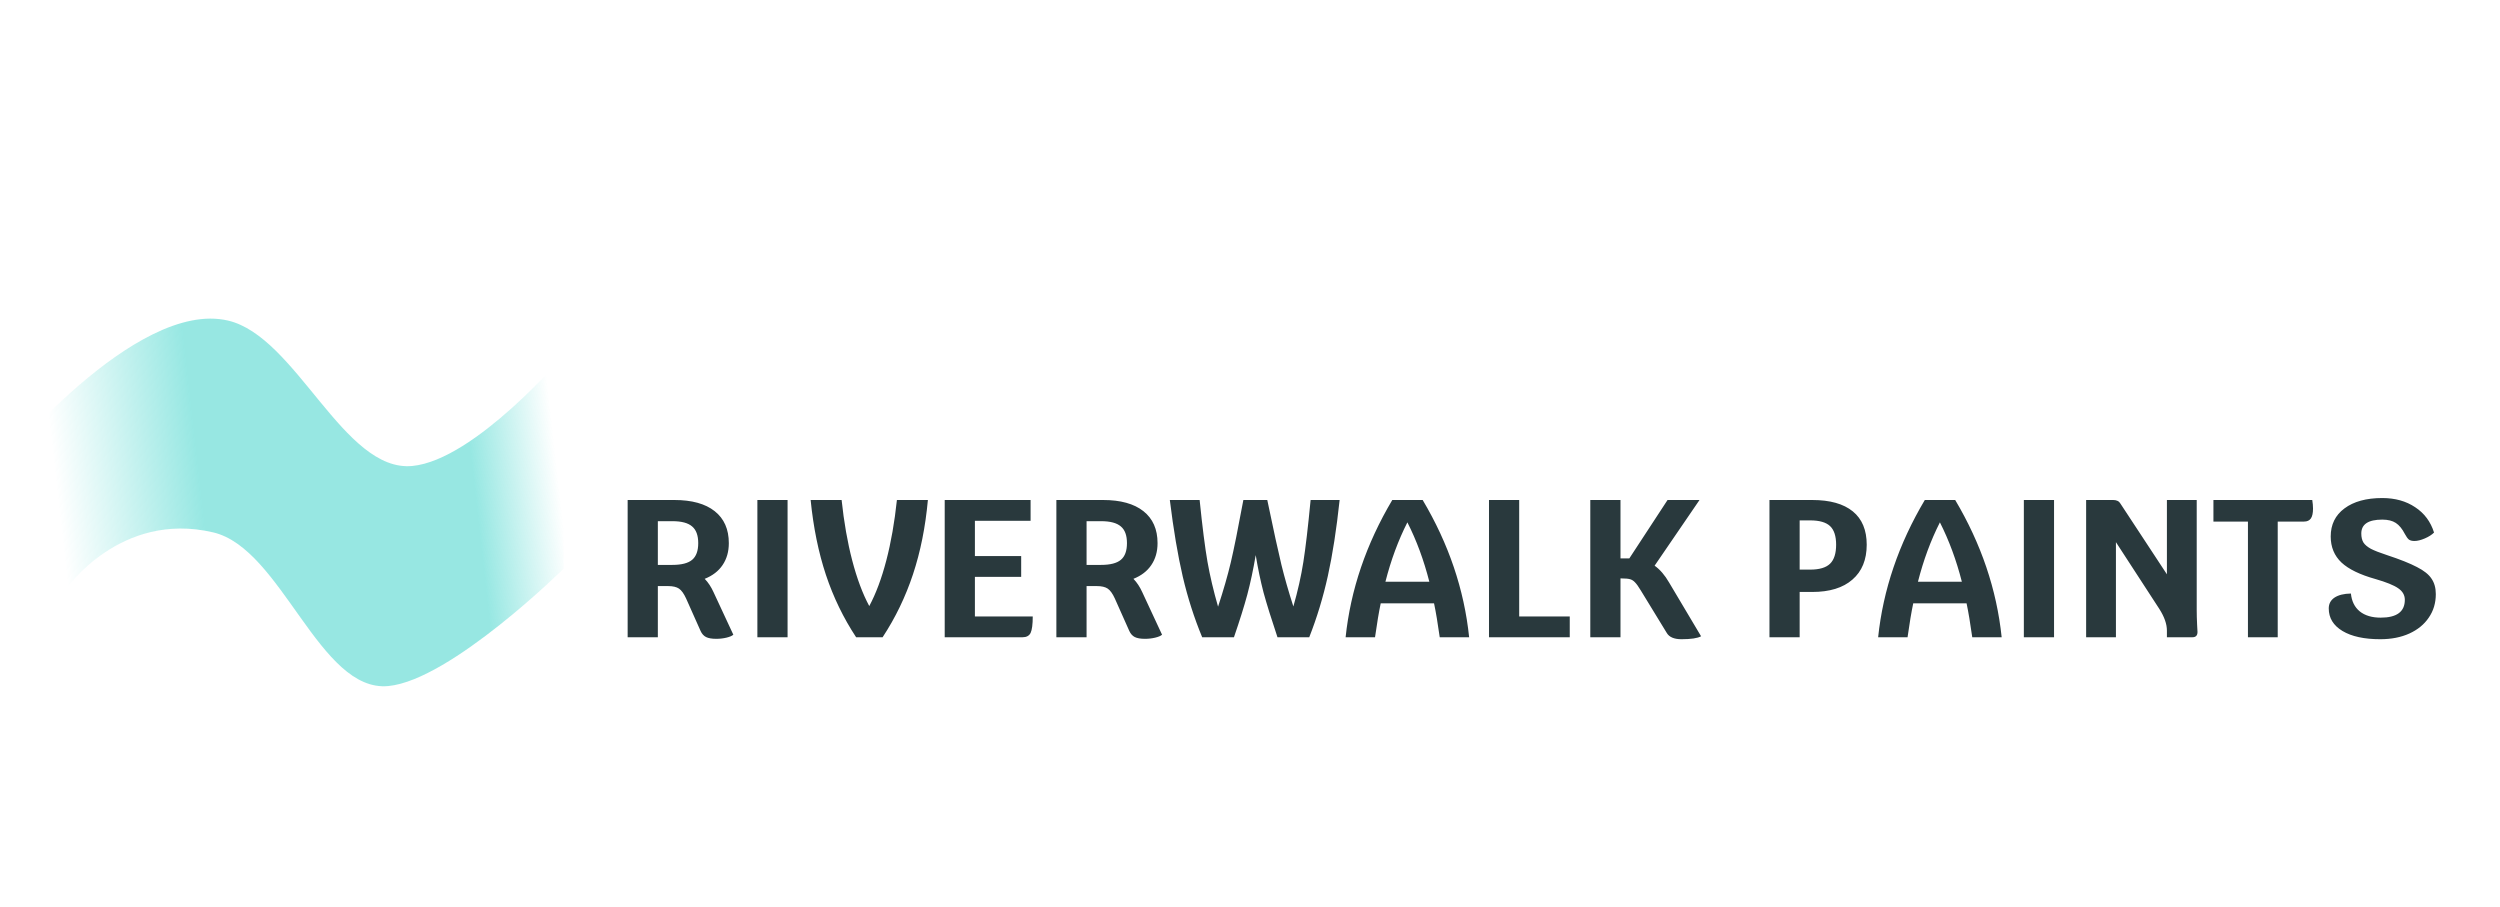
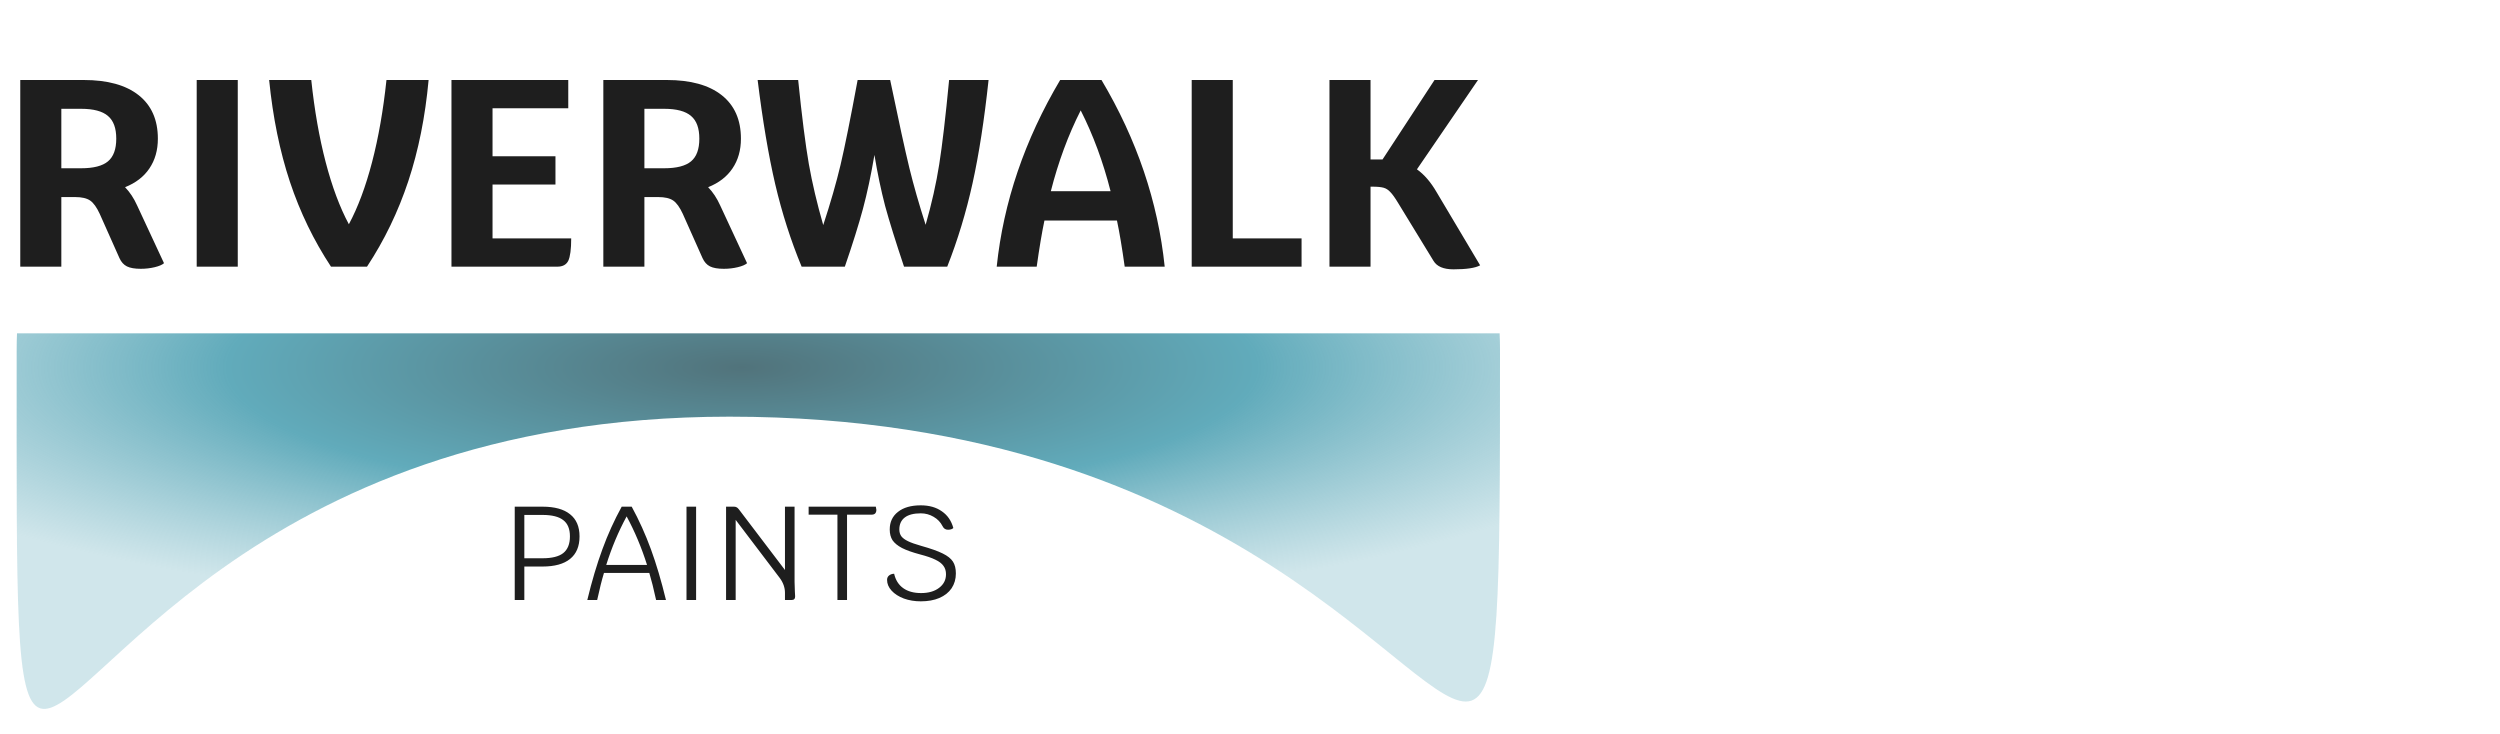
- <svg xmlns="http://www.w3.org/2000/svg" width="102" height="37" viewBox="0 0 102 37" fill="none">
-   <path d="M9.301 13.079C5.509 12.195 0 19.011 0 19.011L2.691 24.038C2.691 24.038 4.903 20.826 8.701 21.722C11.505 22.383 13.029 28.269 15.85 27.99C18.401 27.738 23 23.2 23 23.2V14.5C23 14.5 19.372 18.762 16.829 19.011C14.016 19.286 12.099 13.731 9.301 13.079Z" fill="url(#paint0_linear_105_5)" fill-opacity="0.5" />
-   <path d="M29.92 25.896C29.867 25.944 29.773 25.984 29.64 26.016C29.507 26.048 29.368 26.064 29.224 26.064C29.043 26.064 28.904 26.04 28.808 25.992C28.712 25.944 28.637 25.861 28.584 25.744L27.992 24.416C27.901 24.219 27.805 24.085 27.704 24.016C27.603 23.947 27.453 23.912 27.256 23.912H26.84V26H25.608V20.4H27.512C28.227 20.4 28.776 20.552 29.16 20.856C29.544 21.16 29.736 21.595 29.736 22.16C29.736 22.507 29.651 22.805 29.48 23.056C29.315 23.301 29.072 23.488 28.752 23.616C28.896 23.765 29.016 23.947 29.112 24.16L29.92 25.896ZM27.432 23.048C27.805 23.048 28.075 22.979 28.24 22.84C28.405 22.701 28.488 22.475 28.488 22.16C28.488 21.845 28.405 21.619 28.24 21.48C28.075 21.336 27.805 21.264 27.432 21.264H26.84V23.048H27.432ZM30.901 20.4H32.133V26H30.901V20.4ZM37.858 20.4C37.757 21.504 37.554 22.515 37.25 23.432C36.946 24.349 36.533 25.205 36.01 26H34.93C34.413 25.216 34.002 24.368 33.698 23.456C33.394 22.539 33.186 21.52 33.074 20.4H34.338C34.434 21.307 34.578 22.128 34.77 22.864C34.962 23.6 35.194 24.221 35.466 24.728C35.738 24.221 35.97 23.6 36.162 22.864C36.354 22.128 36.498 21.307 36.594 20.4H37.858ZM42.136 25.152C42.136 25.477 42.106 25.701 42.048 25.824C41.989 25.941 41.88 26 41.72 26H38.544V20.4H42.048V21.248H39.776V22.688H41.664V23.536H39.776V25.152H42.136ZM47.412 25.896C47.359 25.944 47.266 25.984 47.132 26.016C46.999 26.048 46.86 26.064 46.716 26.064C46.535 26.064 46.396 26.04 46.3 25.992C46.204 25.944 46.13 25.861 46.076 25.744L45.484 24.416C45.394 24.219 45.297 24.085 45.196 24.016C45.095 23.947 44.946 23.912 44.748 23.912H44.332V26H43.1V20.4H45.004C45.719 20.4 46.268 20.552 46.652 20.856C47.036 21.16 47.228 21.595 47.228 22.16C47.228 22.507 47.143 22.805 46.972 23.056C46.807 23.301 46.564 23.488 46.244 23.616C46.388 23.765 46.508 23.947 46.604 24.16L47.412 25.896ZM44.924 23.048C45.297 23.048 45.567 22.979 45.732 22.84C45.898 22.701 45.98 22.475 45.98 22.16C45.98 21.845 45.898 21.619 45.732 21.48C45.567 21.336 45.297 21.264 44.924 21.264H44.332V23.048H44.924ZM54.657 20.4C54.529 21.595 54.369 22.627 54.177 23.496C53.985 24.365 53.732 25.2 53.417 26H52.121C51.871 25.253 51.681 24.645 51.553 24.176C51.431 23.707 51.324 23.197 51.233 22.648C51.132 23.245 51.017 23.784 50.889 24.264C50.761 24.739 50.58 25.317 50.345 26H49.049C48.724 25.216 48.46 24.392 48.257 23.528C48.055 22.659 47.879 21.616 47.729 20.4H48.945C49.057 21.499 49.164 22.339 49.265 22.92C49.367 23.496 49.511 24.107 49.697 24.752C49.916 24.085 50.089 23.483 50.217 22.944C50.345 22.4 50.516 21.552 50.729 20.4H51.705C51.961 21.632 52.153 22.512 52.281 23.04C52.409 23.563 52.572 24.131 52.769 24.744C52.951 24.109 53.087 23.504 53.177 22.928C53.268 22.352 53.367 21.509 53.473 20.4H54.657ZM58.741 26C58.661 25.429 58.584 24.968 58.509 24.616H56.333C56.259 24.968 56.181 25.429 56.101 26H54.901C55.104 24.064 55.739 22.197 56.805 20.4H58.045C59.107 22.187 59.739 24.053 59.941 26H58.741ZM58.317 23.736C58.093 22.856 57.795 22.048 57.421 21.312C57.048 22.048 56.749 22.856 56.525 23.736H58.317ZM64.046 25.152V26H60.751V20.4H61.983V25.152H64.046ZM69.404 25.96C69.26 26.04 68.993 26.08 68.604 26.08C68.305 26.08 68.105 25.995 68.004 25.824L66.948 24.096C66.852 23.936 66.772 23.824 66.708 23.76C66.649 23.696 66.583 23.653 66.508 23.632C66.433 23.611 66.321 23.6 66.172 23.6H66.116V26H64.884V20.4H66.116V22.784H66.476L68.036 20.4H69.34L67.508 23.08C67.727 23.235 67.924 23.464 68.1 23.768L69.404 25.96ZM73.938 20.4C74.663 20.4 75.215 20.555 75.594 20.864C75.973 21.173 76.162 21.627 76.162 22.224C76.162 22.837 75.967 23.312 75.578 23.648C75.194 23.984 74.647 24.152 73.938 24.152H73.426V26H72.194V20.4H73.938ZM73.858 23.24C74.231 23.24 74.501 23.16 74.666 23C74.831 22.84 74.914 22.581 74.914 22.224C74.914 21.872 74.831 21.619 74.666 21.464C74.501 21.309 74.231 21.232 73.858 21.232H73.426V23.24H73.858ZM80.468 26C80.388 25.429 80.311 24.968 80.236 24.616H78.06C77.985 24.968 77.908 25.429 77.828 26H76.628C76.831 24.064 77.465 22.197 78.532 20.4H79.772C80.833 22.187 81.465 24.053 81.668 26H80.468ZM80.044 23.736C79.82 22.856 79.521 22.048 79.148 21.312C78.775 22.048 78.476 22.856 78.252 23.736H80.044ZM82.573 20.4H83.805V26H82.573V20.4ZM89.626 24.904C89.626 25.069 89.631 25.264 89.642 25.488C89.653 25.637 89.658 25.736 89.658 25.784C89.658 25.928 89.589 26 89.45 26H88.41V25.728C88.41 25.461 88.306 25.165 88.098 24.84L86.33 22.12V26H85.114V20.4H86.218C86.287 20.4 86.343 20.411 86.386 20.432C86.434 20.448 86.479 20.491 86.522 20.56L88.41 23.432V20.4H89.626V24.904ZM94.34 20.4C94.361 20.528 94.371 20.645 94.371 20.752C94.371 20.933 94.342 21.067 94.284 21.152C94.225 21.237 94.132 21.28 94.004 21.28H92.931V26H91.716V21.28H90.308V20.4H94.34ZM97.117 26.08C96.461 26.08 95.946 25.968 95.573 25.744C95.2 25.52 95.013 25.213 95.013 24.824C95.013 24.637 95.09 24.491 95.245 24.384C95.405 24.277 95.629 24.221 95.917 24.216C95.949 24.531 96.069 24.773 96.277 24.944C96.49 25.115 96.776 25.2 97.133 25.2C97.789 25.2 98.117 24.957 98.117 24.472C98.117 24.28 98.026 24.123 97.845 24C97.669 23.877 97.36 23.752 96.917 23.624C96.288 23.448 95.826 23.224 95.533 22.952C95.24 22.675 95.093 22.32 95.093 21.888C95.093 21.403 95.28 21.021 95.653 20.744C96.032 20.461 96.546 20.32 97.197 20.32C97.72 20.32 98.168 20.445 98.541 20.696C98.914 20.941 99.17 21.285 99.309 21.728C99.218 21.819 99.093 21.899 98.933 21.968C98.773 22.037 98.632 22.072 98.509 22.072C98.413 22.072 98.338 22.053 98.285 22.016C98.232 21.973 98.176 21.896 98.117 21.784C98.01 21.576 97.888 21.427 97.749 21.336C97.61 21.245 97.426 21.2 97.197 21.2C96.626 21.2 96.341 21.389 96.341 21.768C96.341 21.917 96.37 22.04 96.429 22.136C96.488 22.227 96.589 22.312 96.733 22.392C96.877 22.467 97.096 22.552 97.389 22.648C97.922 22.824 98.33 22.987 98.613 23.136C98.896 23.28 99.093 23.437 99.205 23.608C99.322 23.779 99.381 23.989 99.381 24.24C99.381 24.603 99.285 24.923 99.093 25.2C98.906 25.477 98.642 25.693 98.301 25.848C97.96 26.003 97.565 26.08 97.117 26.08Z" fill="#29393D" />
+ <svg xmlns="http://www.w3.org/2000/svg" width="75" height="22" viewBox="0 0 75 22" fill="none">
+   <path d="M4.92 7.896C4.867 7.944 4.773 7.984 4.64 8.016C4.507 8.048 4.368 8.064 4.224 8.064C4.043 8.064 3.904 8.04 3.808 7.992C3.712 7.944 3.637 7.861 3.584 7.744L2.992 6.416C2.901 6.219 2.805 6.085 2.704 6.016C2.603 5.947 2.453 5.912 2.256 5.912H1.84V8H0.608V2.4H2.512C3.227 2.4 3.776 2.552 4.16 2.856C4.544 3.16 4.736 3.595 4.736 4.16C4.736 4.507 4.651 4.805 4.48 5.056C4.315 5.301 4.072 5.488 3.752 5.616C3.896 5.765 4.016 5.947 4.112 6.16L4.92 7.896ZM2.432 5.048C2.805 5.048 3.075 4.979 3.24 4.84C3.405 4.701 3.488 4.475 3.488 4.16C3.488 3.845 3.405 3.619 3.24 3.48C3.075 3.336 2.805 3.264 2.432 3.264H1.84V5.048H2.432ZM5.901 2.4H7.133V8H5.901V2.4ZM12.858 2.4C12.757 3.504 12.554 4.515 12.25 5.432C11.946 6.349 11.533 7.205 11.01 8H9.93C9.413 7.216 9.002 6.368 8.698 5.456C8.394 4.539 8.186 3.52 8.074 2.4H9.338C9.434 3.307 9.578 4.128 9.77 4.864C9.962 5.6 10.194 6.221 10.466 6.728C10.738 6.221 10.97 5.6 11.162 4.864C11.354 4.128 11.498 3.307 11.594 2.4H12.858ZM17.136 7.152C17.136 7.477 17.106 7.701 17.048 7.824C16.989 7.941 16.88 8 16.72 8H13.544V2.4H17.048V3.248H14.776V4.688H16.664V5.536H14.776V7.152H17.136ZM22.412 7.896C22.359 7.944 22.265 7.984 22.132 8.016C21.999 8.048 21.86 8.064 21.716 8.064C21.535 8.064 21.396 8.04 21.3 7.992C21.204 7.944 21.13 7.861 21.076 7.744L20.484 6.416C20.393 6.219 20.297 6.085 20.196 6.016C20.095 5.947 19.945 5.912 19.748 5.912H19.332V8H18.1V2.4H20.004C20.719 2.4 21.268 2.552 21.652 2.856C22.036 3.16 22.228 3.595 22.228 4.16C22.228 4.507 22.143 4.805 21.972 5.056C21.807 5.301 21.564 5.488 21.244 5.616C21.388 5.765 21.508 5.947 21.604 6.16L22.412 7.896ZM19.924 5.048C20.297 5.048 20.567 4.979 20.732 4.84C20.898 4.701 20.98 4.475 20.98 4.16C20.98 3.845 20.898 3.619 20.732 3.48C20.567 3.336 20.297 3.264 19.924 3.264H19.332V5.048H19.924ZM29.657 2.4C29.529 3.595 29.369 4.627 29.177 5.496C28.985 6.365 28.732 7.2 28.417 8H27.121C26.871 7.253 26.681 6.645 26.553 6.176C26.431 5.707 26.324 5.197 26.233 4.648C26.132 5.245 26.017 5.784 25.889 6.264C25.761 6.739 25.58 7.317 25.345 8H24.049C23.724 7.216 23.46 6.392 23.257 5.528C23.055 4.659 22.879 3.616 22.729 2.4H23.945C24.057 3.499 24.164 4.339 24.265 4.92C24.367 5.496 24.511 6.107 24.697 6.752C24.916 6.085 25.089 5.483 25.217 4.944C25.345 4.4 25.516 3.552 25.729 2.4H26.705C26.961 3.632 27.153 4.512 27.281 5.04C27.409 5.563 27.572 6.131 27.769 6.744C27.951 6.109 28.087 5.504 28.177 4.928C28.268 4.352 28.367 3.509 28.473 2.4H29.657ZM33.741 8C33.661 7.429 33.584 6.968 33.509 6.616H31.333C31.259 6.968 31.181 7.429 31.101 8H29.901C30.104 6.064 30.739 4.197 31.805 2.4H33.045C34.107 4.187 34.739 6.053 34.941 8H33.741ZM33.317 5.736C33.093 4.856 32.795 4.048 32.421 3.312C32.048 4.048 31.749 4.856 31.525 5.736H33.317ZM39.047 7.152V8H35.751V2.4H36.983V7.152H39.047ZM44.404 7.96C44.26 8.04 43.993 8.08 43.604 8.08C43.305 8.08 43.105 7.995 43.004 7.824L41.948 6.096C41.852 5.936 41.772 5.824 41.708 5.76C41.649 5.696 41.583 5.653 41.508 5.632C41.433 5.611 41.321 5.6 41.172 5.6H41.116V8H39.884V2.4H41.116V4.784H41.476L43.036 2.4H44.34L42.508 5.08C42.727 5.235 42.924 5.464 43.1 5.768L44.404 7.96Z" fill="#1E1E1E" />
+   <path fill-rule="evenodd" clip-rule="evenodd" d="M0.51 10C0.503 10.166 0.5 10.333 0.5 10.5C0.5 18.246 0.443 21.001 1.204 21.249C2.702 21.737 7.37 12.5 21.884 12.5C37.302 12.5 42.437 21.62 44.146 21.018C45 20.717 45 17.993 45 10.5C45 10.333 44.996 10.166 44.989 10H0.51Z" fill="url(#paint0_radial_116_14)" />
+   <path d="M16.274 15.2C16.639 15.2 16.915 15.276 17.102 15.428C17.291 15.577 17.386 15.799 17.386 16.092C17.386 16.391 17.291 16.616 17.102 16.768C16.915 16.92 16.639 16.996 16.274 16.996H15.73V18H15.442V15.2H16.274ZM16.274 16.748C16.559 16.748 16.767 16.696 16.898 16.592C17.031 16.485 17.098 16.319 17.098 16.092C17.098 15.868 17.031 15.705 16.898 15.604C16.767 15.5 16.559 15.448 16.274 15.448H15.73V16.748H16.274ZM19.683 18C19.611 17.669 19.543 17.399 19.479 17.188H18.119C18.055 17.399 17.987 17.669 17.915 18H17.619C17.757 17.429 17.908 16.923 18.071 16.48C18.233 16.035 18.427 15.608 18.651 15.2H18.951C19.172 15.605 19.364 16.031 19.527 16.476C19.689 16.919 19.84 17.427 19.979 18H19.683ZM19.411 16.948C19.248 16.431 19.044 15.945 18.799 15.492C18.553 15.945 18.349 16.431 18.187 16.948H19.411ZM20.595 15.2H20.883V18H20.595V15.2ZM23.837 17.452C23.837 17.535 23.84 17.632 23.846 17.744C23.851 17.819 23.854 17.868 23.854 17.892C23.854 17.964 23.819 18 23.75 18H23.549V17.784C23.549 17.629 23.497 17.481 23.393 17.34L22.07 15.596V18H21.782V15.2H22.014C22.048 15.2 22.075 15.205 22.093 15.216C22.115 15.224 22.139 15.245 22.166 15.28L23.549 17.1V15.2H23.837V17.452ZM26.275 15.2C26.286 15.248 26.291 15.28 26.291 15.296C26.291 15.341 26.279 15.377 26.255 15.404C26.231 15.428 26.195 15.44 26.147 15.44H25.411V18H25.123V15.44H24.259V15.2H26.275ZM27.624 18.04C27.44 18.04 27.271 18.012 27.116 17.956C26.961 17.897 26.839 17.819 26.748 17.72C26.657 17.621 26.612 17.513 26.612 17.396C26.612 17.343 26.631 17.3 26.668 17.268C26.708 17.233 26.76 17.215 26.824 17.212C26.867 17.401 26.957 17.545 27.096 17.644C27.235 17.743 27.413 17.792 27.632 17.792C27.856 17.792 28.036 17.74 28.172 17.636C28.311 17.532 28.38 17.396 28.38 17.228C28.38 17.129 28.355 17.045 28.304 16.976C28.256 16.907 28.176 16.845 28.064 16.792C27.952 16.736 27.797 16.683 27.6 16.632C27.371 16.571 27.191 16.507 27.06 16.44C26.929 16.371 26.835 16.293 26.776 16.208C26.72 16.12 26.692 16.012 26.692 15.884C26.692 15.66 26.775 15.484 26.94 15.356C27.105 15.225 27.333 15.16 27.624 15.16C27.877 15.16 28.088 15.22 28.256 15.34C28.427 15.457 28.541 15.624 28.6 15.84C28.565 15.875 28.512 15.892 28.44 15.892C28.365 15.892 28.311 15.856 28.276 15.784C28.217 15.667 28.128 15.573 28.008 15.504C27.891 15.435 27.763 15.4 27.624 15.4C27.413 15.4 27.253 15.441 27.144 15.524C27.035 15.607 26.98 15.727 26.98 15.884C26.98 15.964 27 16.032 27.04 16.088C27.08 16.141 27.147 16.191 27.24 16.236C27.333 16.281 27.465 16.328 27.636 16.376C27.921 16.456 28.136 16.532 28.28 16.604C28.427 16.676 28.529 16.757 28.588 16.848C28.647 16.939 28.676 17.057 28.676 17.204C28.676 17.372 28.633 17.52 28.548 17.648C28.463 17.773 28.34 17.871 28.18 17.94C28.023 18.007 27.837 18.04 27.624 18.04Z" fill="#1E1E1E" />
  <defs>
-     <linearGradient id="paint0_linear_105_5" x1="24.683" y1="13" x2="1.826" y2="15.569" gradientUnits="userSpaceOnUse">
-       <stop offset="0.114" stop-color="#2FD0C6" stop-opacity="0" />
-       <stop offset="0.263" stop-color="#2FD0C6" />
-       <stop offset="0.453" stop-color="#2FD0C6" />
-       <stop offset="0.747" stop-color="#2FD0C6" />
-       <stop offset="1" stop-color="#2FD0C6" stop-opacity="0" />
-     </linearGradient>
+     <radialGradient id="paint0_radial_116_14" cx="0" cy="0" r="1" gradientUnits="userSpaceOnUse" gradientTransform="translate(22.255 11.0201) rotate(90) scale(7.47994 29.5412)">
+       <stop stop-color="#51737B" />
+       <stop offset="0.526" stop-color="#61ABBB" />
+       <stop offset="1" stop-color="#94C6D1" stop-opacity="0.44" />
+     </radialGradient>
  </defs>
</svg>
